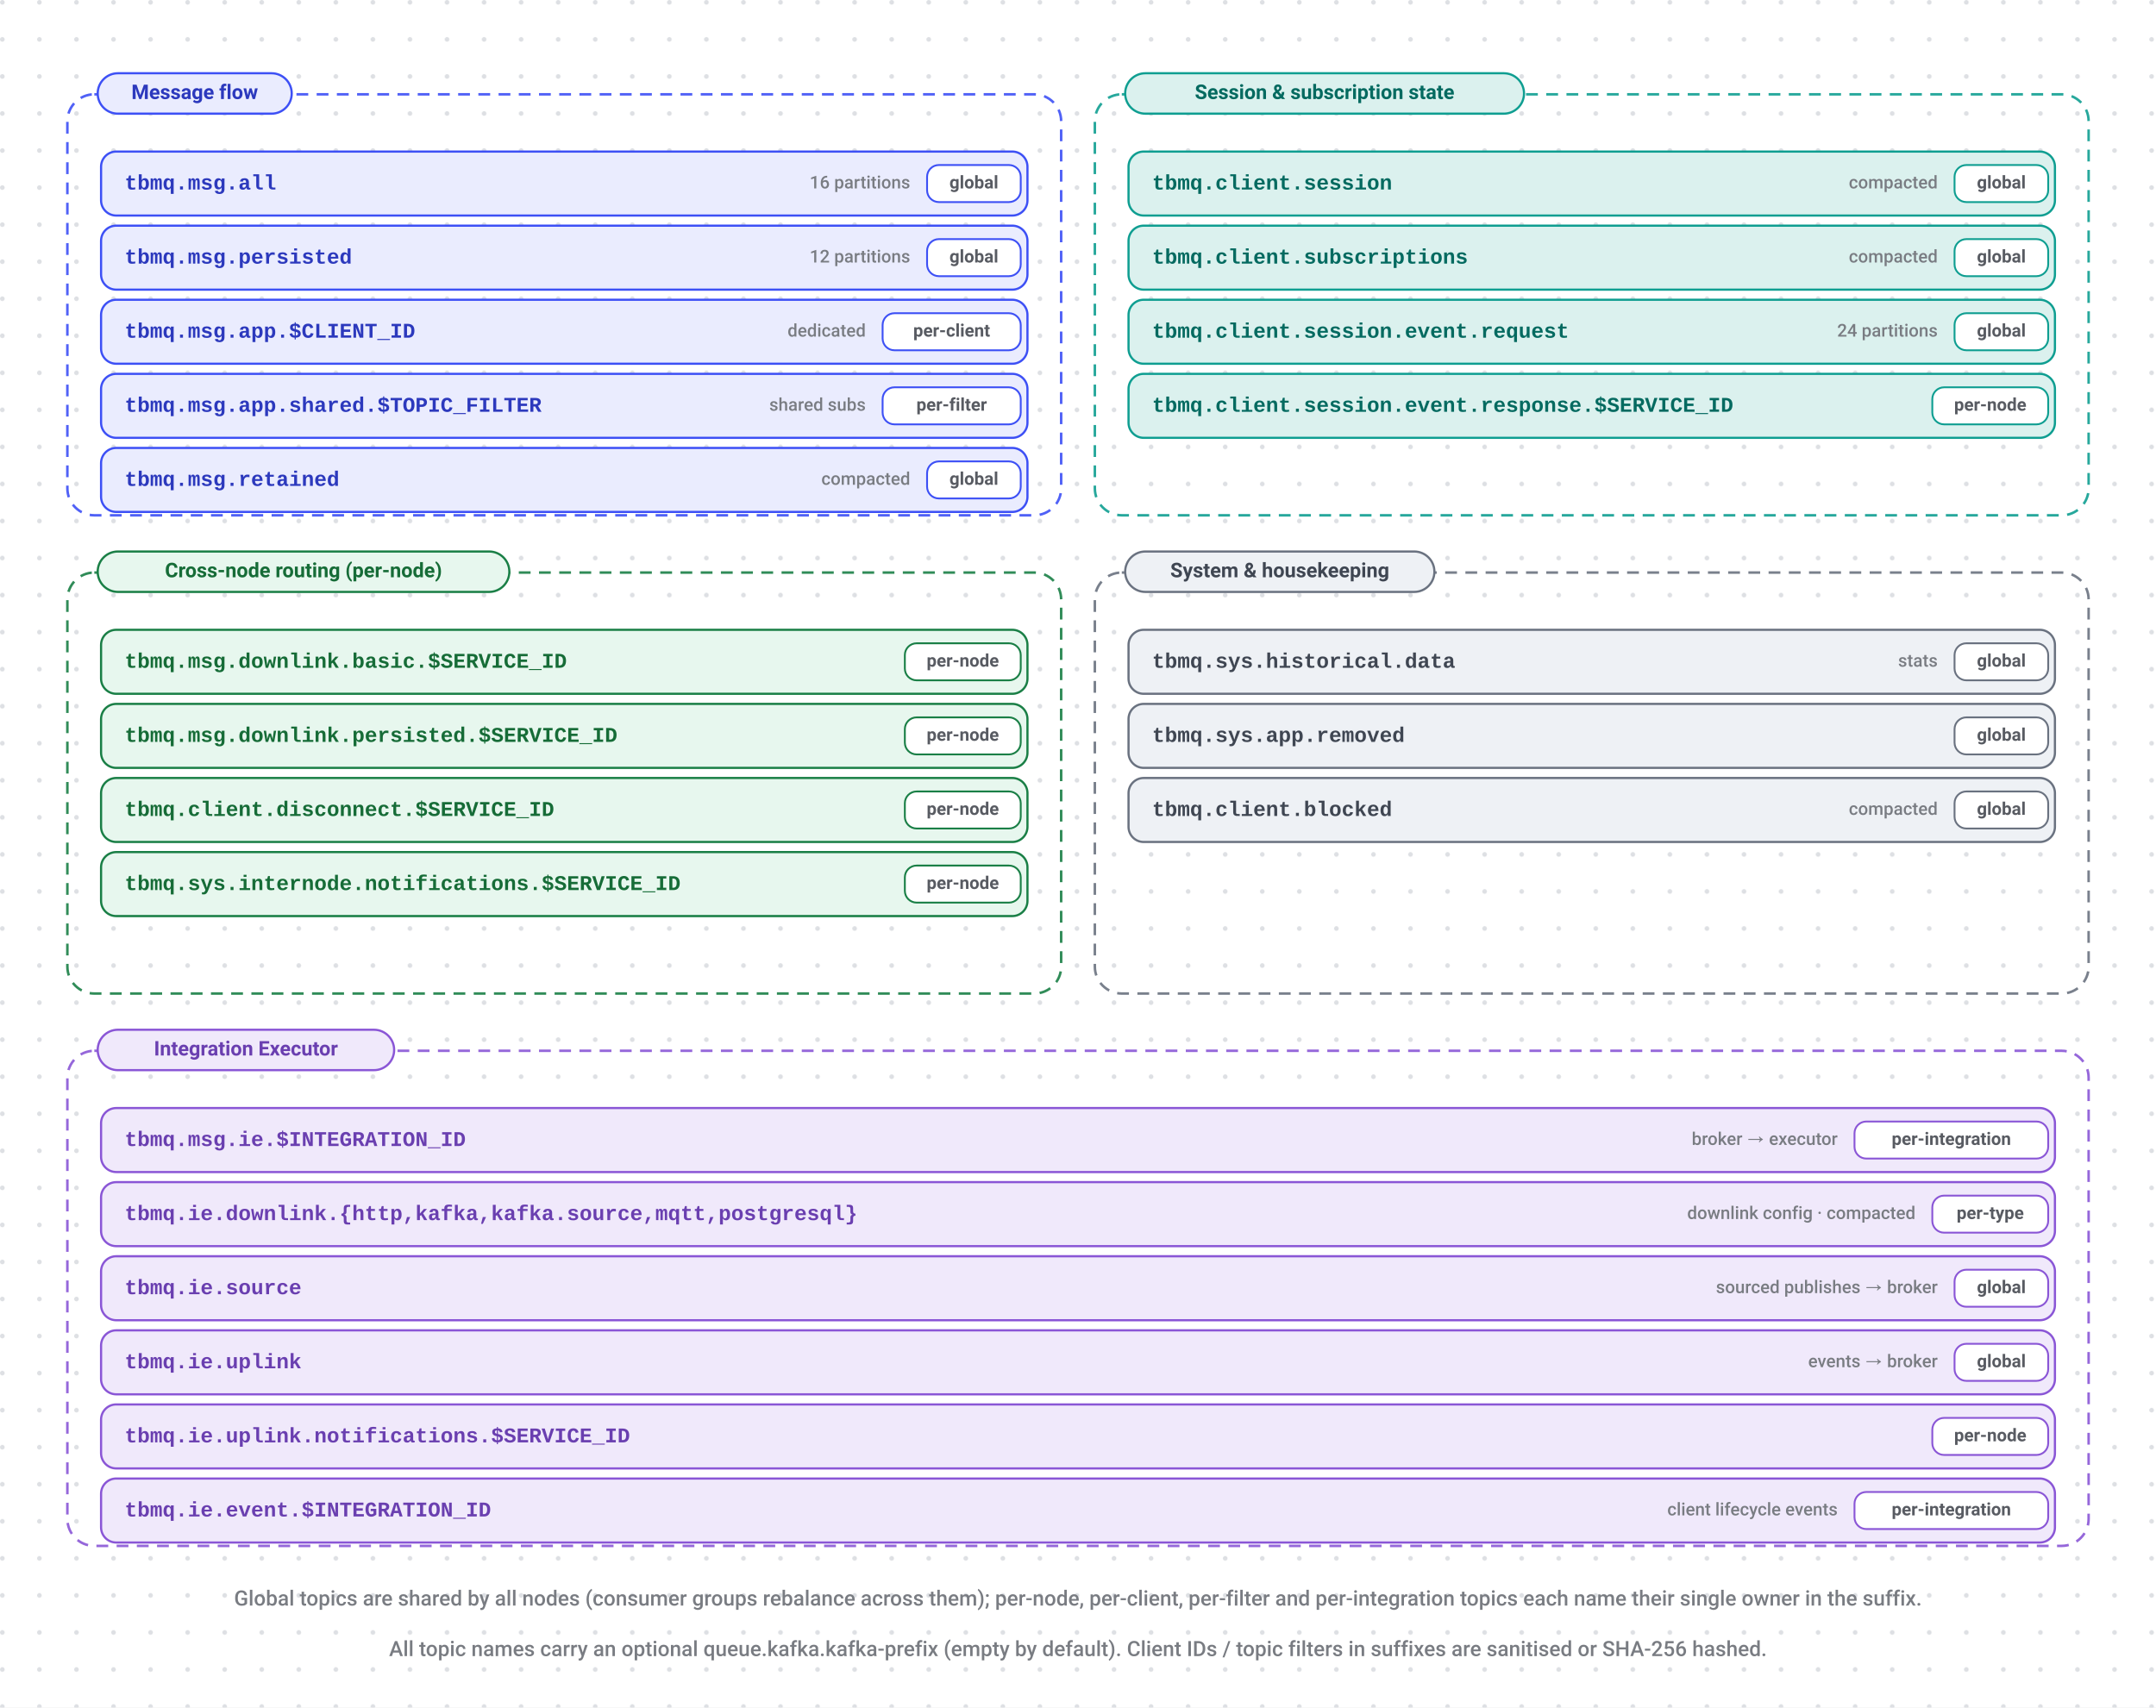
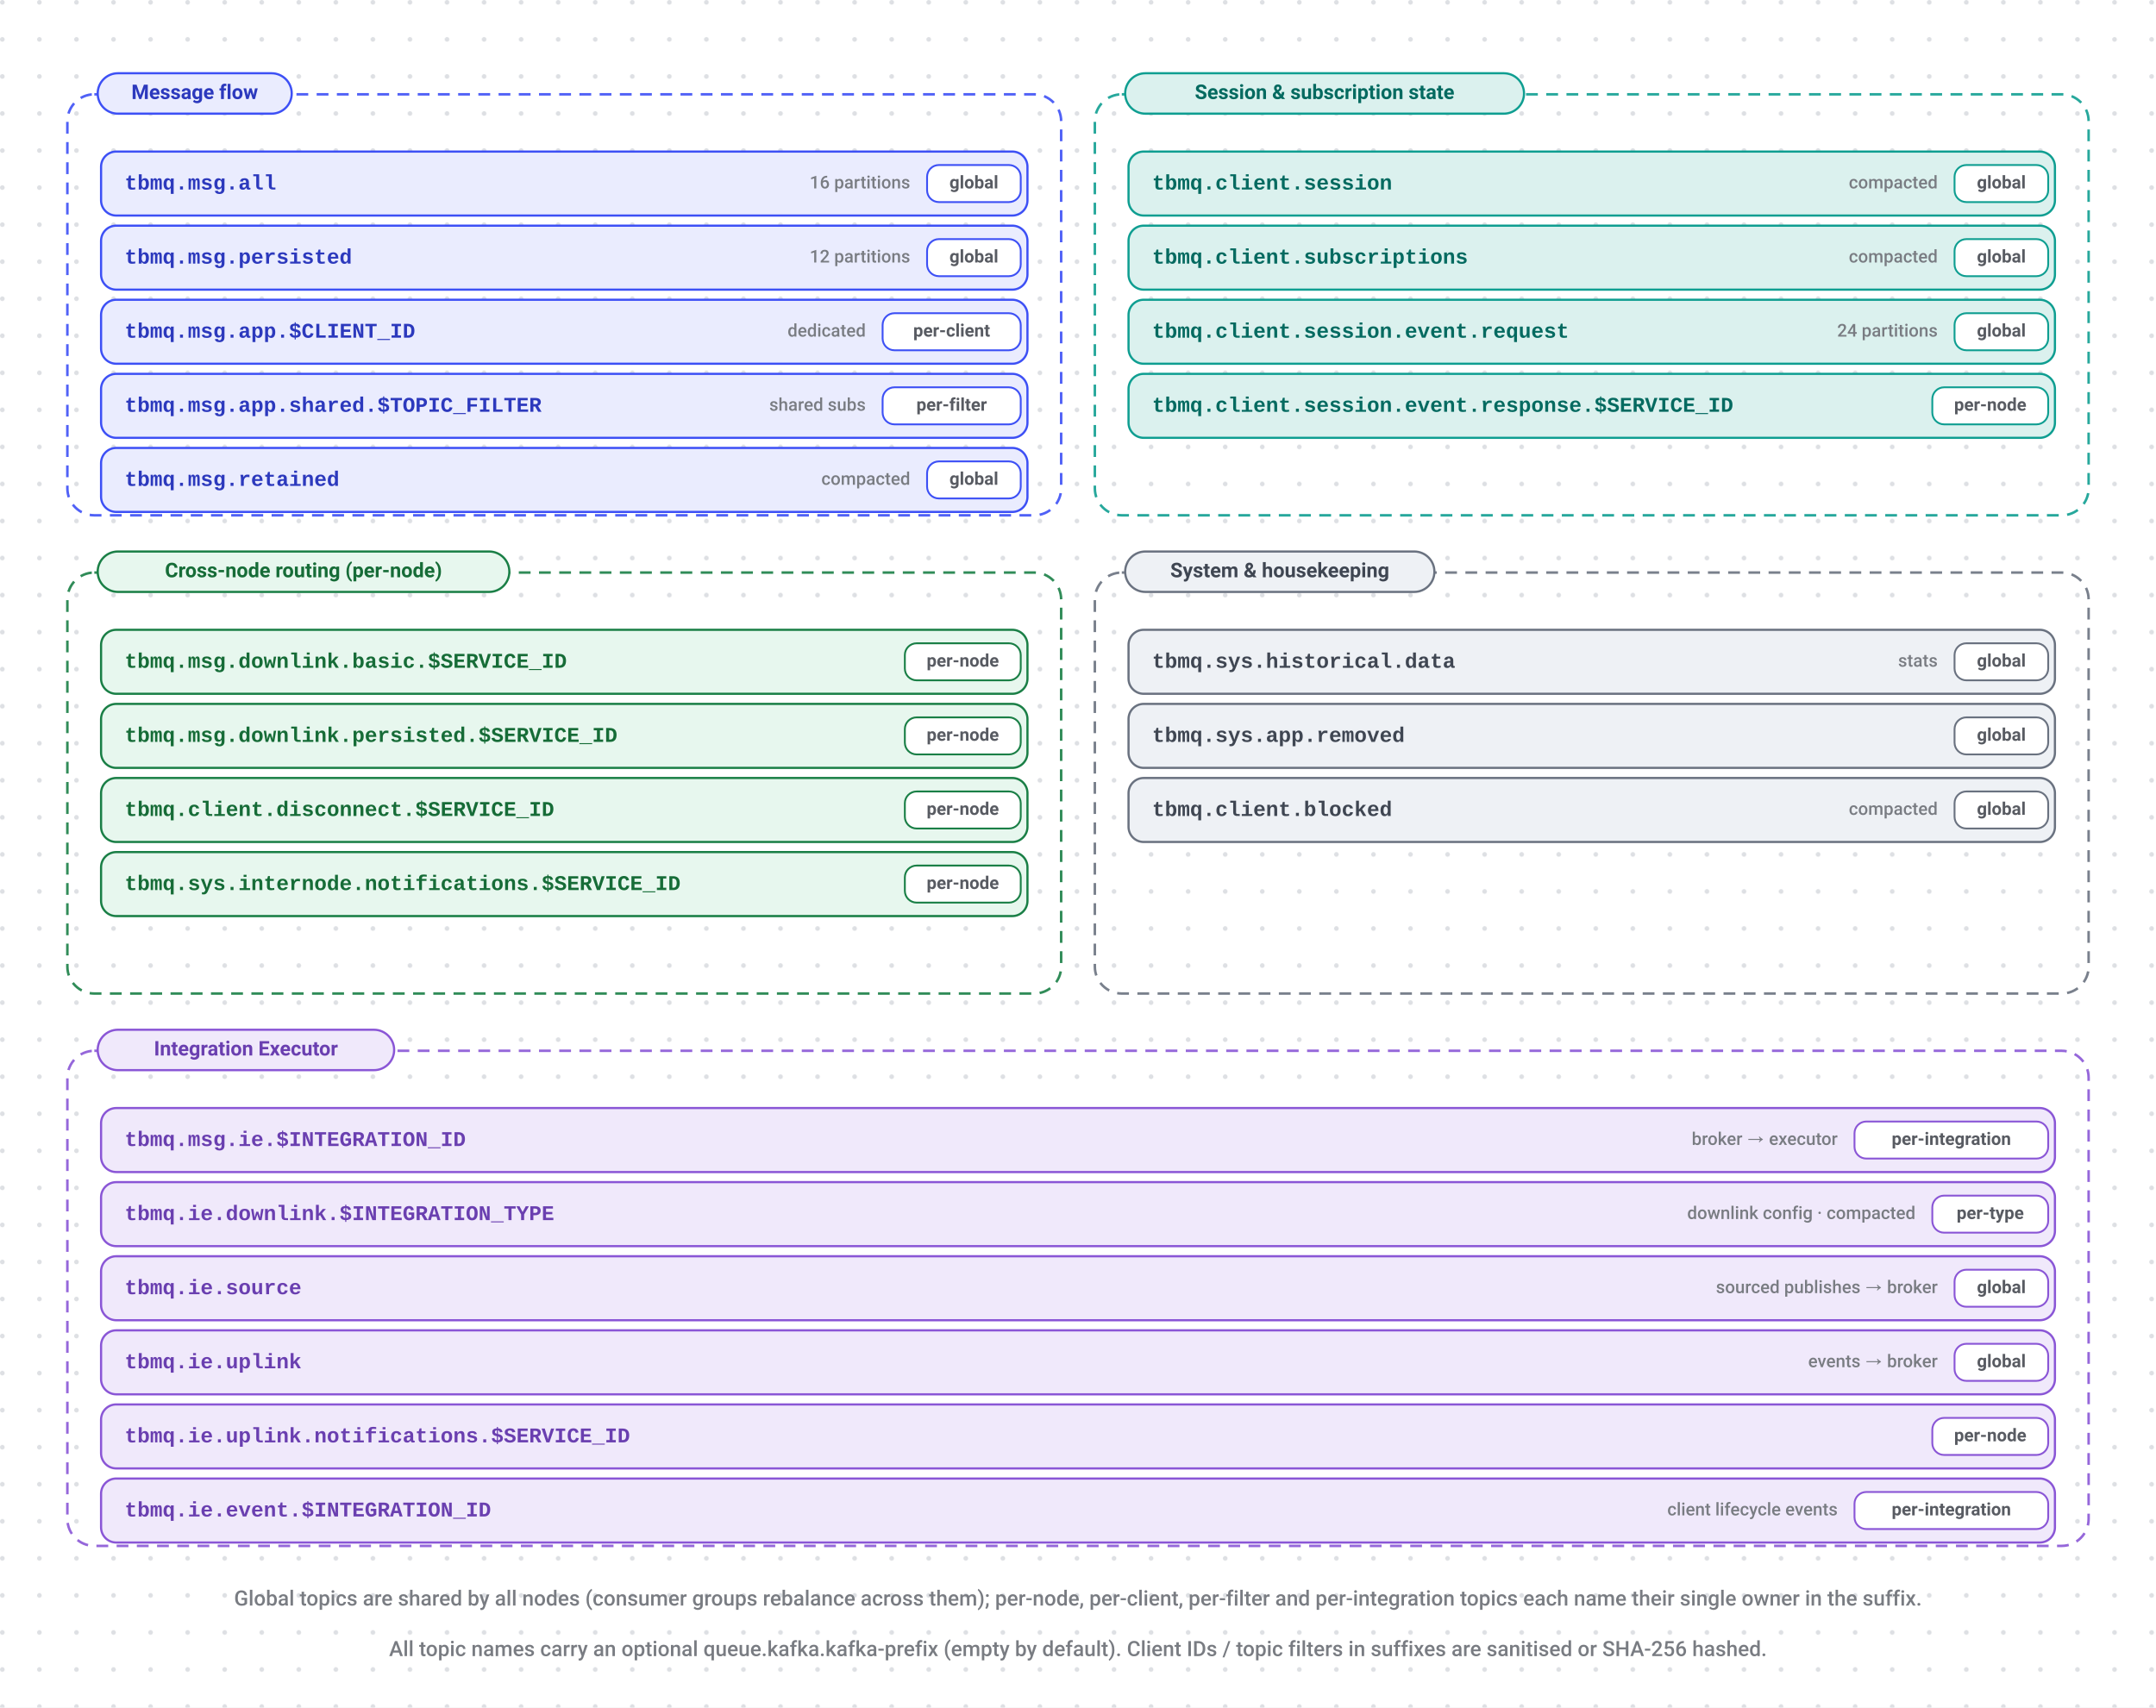
<svg xmlns="http://www.w3.org/2000/svg" viewBox="0 0 1280 1014" width="1280" height="1014" font-family="system-ui, -apple-system, 'Segoe UI', Roboto, Helvetica, Arial, sans-serif">
  <defs>
    <pattern id="dots" width="22" height="22" patternUnits="userSpaceOnUse">
      <circle cx="1.4" cy="1.4" r="1.4" fill="#c3c7cd" opacity="0.55" />
    </pattern>
  </defs>
  <rect x="0" y="0" width="1280" height="1014" fill="#ffffff" />
  <rect x="0" y="0" width="1280" height="1014" fill="url(#dots)" />
  <rect x="40" y="56" width="590" height="250" rx="16" fill="none" stroke="#3d50f5" stroke-width="1.5" stroke-dasharray="7 5" opacity="0.9" />
  <rect x="58" y="43.5" width="115.2" height="24" rx="12" fill="#eaecfe" stroke="#3d50f5" stroke-width="1.3" />
  <text x="115.6" y="55.5" font-family="system-ui, -apple-system, 'Segoe UI', Roboto, Helvetica, Arial, sans-serif" font-size="12" font-weight="700" fill="#2c39bd" text-anchor="middle" opacity="1" dominant-baseline="middle">Message flow</text>
  <rect x="60" y="90" width="550" height="38" rx="9" fill="#eaecfe" stroke="#3d50f5" stroke-width="1.3" />
  <text x="74" y="109" font-family="ui-monospace, SFMono-Regular, Menlo, Consolas, 'Liberation Mono', 'Courier New', monospace" font-size="12.5" font-weight="600" fill="#2c39bd" text-anchor="start" opacity="1" dominant-baseline="middle">tbmq.msg.all</text>
  <rect x="550.4" y="98" width="55.6" height="22" rx="7" fill="#ffffff" stroke="#3d50f5" stroke-width="1.1" />
  <text x="578.2" y="109" font-family="system-ui, -apple-system, 'Segoe UI', Roboto, Helvetica, Arial, sans-serif" font-size="10.5" font-weight="600" fill="#585b62" text-anchor="middle" opacity="1" dominant-baseline="middle">global</text>
  <text x="540.4" y="109" font-family="system-ui, -apple-system, 'Segoe UI', Roboto, Helvetica, Arial, sans-serif" font-size="10.5" font-weight="500" fill="#797c82" text-anchor="end" opacity="1" dominant-baseline="middle">16 partitions</text>
  <rect x="60" y="134" width="550" height="38" rx="9" fill="#eaecfe" stroke="#3d50f5" stroke-width="1.3" />
  <text x="74" y="153" font-family="ui-monospace, SFMono-Regular, Menlo, Consolas, 'Liberation Mono', 'Courier New', monospace" font-size="12.5" font-weight="600" fill="#2c39bd" text-anchor="start" opacity="1" dominant-baseline="middle">tbmq.msg.persisted</text>
  <rect x="550.4" y="142" width="55.6" height="22" rx="7" fill="#ffffff" stroke="#3d50f5" stroke-width="1.1" />
  <text x="578.2" y="153" font-family="system-ui, -apple-system, 'Segoe UI', Roboto, Helvetica, Arial, sans-serif" font-size="10.5" font-weight="600" fill="#585b62" text-anchor="middle" opacity="1" dominant-baseline="middle">global</text>
  <text x="540.4" y="153" font-family="system-ui, -apple-system, 'Segoe UI', Roboto, Helvetica, Arial, sans-serif" font-size="10.5" font-weight="500" fill="#797c82" text-anchor="end" opacity="1" dominant-baseline="middle">12 partitions</text>
  <rect x="60" y="178" width="550" height="38" rx="9" fill="#eaecfe" stroke="#3d50f5" stroke-width="1.3" />
  <text x="74" y="197" font-family="ui-monospace, SFMono-Regular, Menlo, Consolas, 'Liberation Mono', 'Courier New', monospace" font-size="12.5" font-weight="600" fill="#2c39bd" text-anchor="start" opacity="1" dominant-baseline="middle">tbmq.msg.app.$CLIENT_ID</text>
  <rect x="524" y="186" width="82" height="22" rx="7" fill="#ffffff" stroke="#3d50f5" stroke-width="1.1" />
  <text x="565" y="197" font-family="system-ui, -apple-system, 'Segoe UI', Roboto, Helvetica, Arial, sans-serif" font-size="10.5" font-weight="600" fill="#585b62" text-anchor="middle" opacity="1" dominant-baseline="middle">per-client</text>
  <text x="514" y="197" font-family="system-ui, -apple-system, 'Segoe UI', Roboto, Helvetica, Arial, sans-serif" font-size="10.5" font-weight="500" fill="#797c82" text-anchor="end" opacity="1" dominant-baseline="middle">dedicated</text>
  <rect x="60" y="222" width="550" height="38" rx="9" fill="#eaecfe" stroke="#3d50f5" stroke-width="1.3" />
  <text x="74" y="241" font-family="ui-monospace, SFMono-Regular, Menlo, Consolas, 'Liberation Mono', 'Courier New', monospace" font-size="12.5" font-weight="600" fill="#2c39bd" text-anchor="start" opacity="1" dominant-baseline="middle">tbmq.msg.app.shared.$TOPIC_FILTER</text>
  <rect x="524" y="230" width="82" height="22" rx="7" fill="#ffffff" stroke="#3d50f5" stroke-width="1.1" />
  <text x="565" y="241" font-family="system-ui, -apple-system, 'Segoe UI', Roboto, Helvetica, Arial, sans-serif" font-size="10.5" font-weight="600" fill="#585b62" text-anchor="middle" opacity="1" dominant-baseline="middle">per-filter</text>
  <text x="514" y="241" font-family="system-ui, -apple-system, 'Segoe UI', Roboto, Helvetica, Arial, sans-serif" font-size="10.5" font-weight="500" fill="#797c82" text-anchor="end" opacity="1" dominant-baseline="middle">shared subs</text>
  <rect x="60" y="266" width="550" height="38" rx="9" fill="#eaecfe" stroke="#3d50f5" stroke-width="1.3" />
  <text x="74" y="285" font-family="ui-monospace, SFMono-Regular, Menlo, Consolas, 'Liberation Mono', 'Courier New', monospace" font-size="12.5" font-weight="600" fill="#2c39bd" text-anchor="start" opacity="1" dominant-baseline="middle">tbmq.msg.retained</text>
  <rect x="550.4" y="274" width="55.6" height="22" rx="7" fill="#ffffff" stroke="#3d50f5" stroke-width="1.1" />
  <text x="578.2" y="285" font-family="system-ui, -apple-system, 'Segoe UI', Roboto, Helvetica, Arial, sans-serif" font-size="10.5" font-weight="600" fill="#585b62" text-anchor="middle" opacity="1" dominant-baseline="middle">global</text>
  <text x="540.4" y="285" font-family="system-ui, -apple-system, 'Segoe UI', Roboto, Helvetica, Arial, sans-serif" font-size="10.5" font-weight="500" fill="#797c82" text-anchor="end" opacity="1" dominant-baseline="middle">compacted</text>
  <rect x="650" y="56" width="590" height="250" rx="16" fill="none" stroke="#0f9e91" stroke-width="1.5" stroke-dasharray="7 5" opacity="0.9" />
  <rect x="668" y="43.5" width="236.8" height="24" rx="12" fill="#dbf1ee" stroke="#0f9e91" stroke-width="1.3" />
  <text x="786.4" y="55.5" font-family="system-ui, -apple-system, 'Segoe UI', Roboto, Helvetica, Arial, sans-serif" font-size="12" font-weight="700" fill="#046a60" text-anchor="middle" opacity="1" dominant-baseline="middle">Session &amp; subscription state</text>
  <rect x="670" y="90" width="550" height="38" rx="9" fill="#dbf1ee" stroke="#0f9e91" stroke-width="1.3" />
  <text x="684" y="109" font-family="ui-monospace, SFMono-Regular, Menlo, Consolas, 'Liberation Mono', 'Courier New', monospace" font-size="12.5" font-weight="600" fill="#046a60" text-anchor="start" opacity="1" dominant-baseline="middle">tbmq.client.session</text>
  <rect x="1160.4" y="98" width="55.6" height="22" rx="7" fill="#ffffff" stroke="#0f9e91" stroke-width="1.1" />
  <text x="1188.2" y="109" font-family="system-ui, -apple-system, 'Segoe UI', Roboto, Helvetica, Arial, sans-serif" font-size="10.5" font-weight="600" fill="#585b62" text-anchor="middle" opacity="1" dominant-baseline="middle">global</text>
  <text x="1150.4" y="109" font-family="system-ui, -apple-system, 'Segoe UI', Roboto, Helvetica, Arial, sans-serif" font-size="10.5" font-weight="500" fill="#797c82" text-anchor="end" opacity="1" dominant-baseline="middle">compacted</text>
  <rect x="670" y="134" width="550" height="38" rx="9" fill="#dbf1ee" stroke="#0f9e91" stroke-width="1.3" />
  <text x="684" y="153" font-family="ui-monospace, SFMono-Regular, Menlo, Consolas, 'Liberation Mono', 'Courier New', monospace" font-size="12.5" font-weight="600" fill="#046a60" text-anchor="start" opacity="1" dominant-baseline="middle">tbmq.client.subscriptions</text>
  <rect x="1160.4" y="142" width="55.6" height="22" rx="7" fill="#ffffff" stroke="#0f9e91" stroke-width="1.1" />
  <text x="1188.2" y="153" font-family="system-ui, -apple-system, 'Segoe UI', Roboto, Helvetica, Arial, sans-serif" font-size="10.5" font-weight="600" fill="#585b62" text-anchor="middle" opacity="1" dominant-baseline="middle">global</text>
  <text x="1150.4" y="153" font-family="system-ui, -apple-system, 'Segoe UI', Roboto, Helvetica, Arial, sans-serif" font-size="10.5" font-weight="500" fill="#797c82" text-anchor="end" opacity="1" dominant-baseline="middle">compacted</text>
  <rect x="670" y="178" width="550" height="38" rx="9" fill="#dbf1ee" stroke="#0f9e91" stroke-width="1.3" />
  <text x="684" y="197" font-family="ui-monospace, SFMono-Regular, Menlo, Consolas, 'Liberation Mono', 'Courier New', monospace" font-size="12.5" font-weight="600" fill="#046a60" text-anchor="start" opacity="1" dominant-baseline="middle">tbmq.client.session.event.request</text>
  <rect x="1160.4" y="186" width="55.6" height="22" rx="7" fill="#ffffff" stroke="#0f9e91" stroke-width="1.1" />
  <text x="1188.2" y="197" font-family="system-ui, -apple-system, 'Segoe UI', Roboto, Helvetica, Arial, sans-serif" font-size="10.5" font-weight="600" fill="#585b62" text-anchor="middle" opacity="1" dominant-baseline="middle">global</text>
  <text x="1150.4" y="197" font-family="system-ui, -apple-system, 'Segoe UI', Roboto, Helvetica, Arial, sans-serif" font-size="10.5" font-weight="500" fill="#797c82" text-anchor="end" opacity="1" dominant-baseline="middle">24 partitions</text>
  <rect x="670" y="222" width="550" height="38" rx="9" fill="#dbf1ee" stroke="#0f9e91" stroke-width="1.3" />
  <text x="684" y="241" font-family="ui-monospace, SFMono-Regular, Menlo, Consolas, 'Liberation Mono', 'Courier New', monospace" font-size="12.5" font-weight="600" fill="#046a60" text-anchor="start" opacity="1" dominant-baseline="middle">tbmq.client.session.event.response.$SERVICE_ID</text>
  <rect x="1147.2" y="230" width="68.8" height="22" rx="7" fill="#ffffff" stroke="#0f9e91" stroke-width="1.1" />
  <text x="1181.6" y="241" font-family="system-ui, -apple-system, 'Segoe UI', Roboto, Helvetica, Arial, sans-serif" font-size="10.5" font-weight="600" fill="#585b62" text-anchor="middle" opacity="1" dominant-baseline="middle">per-node</text>
  <rect x="40" y="340" width="590" height="250" rx="16" fill="none" stroke="#1a7f46" stroke-width="1.5" stroke-dasharray="7 5" opacity="0.9" />
  <rect x="58" y="327.5" width="244.4" height="24" rx="12" fill="#e7f7ee" stroke="#1a7f46" stroke-width="1.3" />
  <text x="180.2" y="339.5" font-family="system-ui, -apple-system, 'Segoe UI', Roboto, Helvetica, Arial, sans-serif" font-size="12" font-weight="700" fill="#166c37" text-anchor="middle" opacity="1" dominant-baseline="middle">Cross-node routing (per-node)</text>
  <rect x="60" y="374" width="550" height="38" rx="9" fill="#e7f7ee" stroke="#1a7f46" stroke-width="1.3" />
  <text x="74" y="393" font-family="ui-monospace, SFMono-Regular, Menlo, Consolas, 'Liberation Mono', 'Courier New', monospace" font-size="12.5" font-weight="600" fill="#166c37" text-anchor="start" opacity="1" dominant-baseline="middle">tbmq.msg.downlink.basic.$SERVICE_ID</text>
  <rect x="537.2" y="382" width="68.8" height="22" rx="7" fill="#ffffff" stroke="#1a7f46" stroke-width="1.1" />
  <text x="571.6" y="393" font-family="system-ui, -apple-system, 'Segoe UI', Roboto, Helvetica, Arial, sans-serif" font-size="10.5" font-weight="600" fill="#585b62" text-anchor="middle" opacity="1" dominant-baseline="middle">per-node</text>
  <rect x="60" y="418" width="550" height="38" rx="9" fill="#e7f7ee" stroke="#1a7f46" stroke-width="1.3" />
  <text x="74" y="437" font-family="ui-monospace, SFMono-Regular, Menlo, Consolas, 'Liberation Mono', 'Courier New', monospace" font-size="12.5" font-weight="600" fill="#166c37" text-anchor="start" opacity="1" dominant-baseline="middle">tbmq.msg.downlink.persisted.$SERVICE_ID</text>
  <rect x="537.2" y="426" width="68.8" height="22" rx="7" fill="#ffffff" stroke="#1a7f46" stroke-width="1.1" />
  <text x="571.6" y="437" font-family="system-ui, -apple-system, 'Segoe UI', Roboto, Helvetica, Arial, sans-serif" font-size="10.5" font-weight="600" fill="#585b62" text-anchor="middle" opacity="1" dominant-baseline="middle">per-node</text>
  <rect x="60" y="462" width="550" height="38" rx="9" fill="#e7f7ee" stroke="#1a7f46" stroke-width="1.3" />
  <text x="74" y="481" font-family="ui-monospace, SFMono-Regular, Menlo, Consolas, 'Liberation Mono', 'Courier New', monospace" font-size="12.5" font-weight="600" fill="#166c37" text-anchor="start" opacity="1" dominant-baseline="middle">tbmq.client.disconnect.$SERVICE_ID</text>
  <rect x="537.2" y="470" width="68.8" height="22" rx="7" fill="#ffffff" stroke="#1a7f46" stroke-width="1.1" />
  <text x="571.6" y="481" font-family="system-ui, -apple-system, 'Segoe UI', Roboto, Helvetica, Arial, sans-serif" font-size="10.5" font-weight="600" fill="#585b62" text-anchor="middle" opacity="1" dominant-baseline="middle">per-node</text>
  <rect x="60" y="506" width="550" height="38" rx="9" fill="#e7f7ee" stroke="#1a7f46" stroke-width="1.3" />
  <text x="74" y="525" font-family="ui-monospace, SFMono-Regular, Menlo, Consolas, 'Liberation Mono', 'Courier New', monospace" font-size="12.5" font-weight="600" fill="#166c37" text-anchor="start" opacity="1" dominant-baseline="middle">tbmq.sys.internode.notifications.$SERVICE_ID</text>
  <rect x="537.2" y="514" width="68.8" height="22" rx="7" fill="#ffffff" stroke="#1a7f46" stroke-width="1.1" />
  <text x="571.6" y="525" font-family="system-ui, -apple-system, 'Segoe UI', Roboto, Helvetica, Arial, sans-serif" font-size="10.5" font-weight="600" fill="#585b62" text-anchor="middle" opacity="1" dominant-baseline="middle">per-node</text>
  <rect x="650" y="340" width="590" height="250" rx="16" fill="none" stroke="#6a7280" stroke-width="1.5" stroke-dasharray="7 5" opacity="0.9" />
  <rect x="668" y="327.5" width="183.6" height="24" rx="12" fill="#eef1f5" stroke="#6a7280" stroke-width="1.3" />
  <text x="759.8" y="339.5" font-family="system-ui, -apple-system, 'Segoe UI', Roboto, Helvetica, Arial, sans-serif" font-size="12" font-weight="700" fill="#3f4652" text-anchor="middle" opacity="1" dominant-baseline="middle">System &amp; housekeeping</text>
  <rect x="670" y="374" width="550" height="38" rx="9" fill="#eef1f5" stroke="#6a7280" stroke-width="1.3" />
  <text x="684" y="393" font-family="ui-monospace, SFMono-Regular, Menlo, Consolas, 'Liberation Mono', 'Courier New', monospace" font-size="12.5" font-weight="600" fill="#3f4652" text-anchor="start" opacity="1" dominant-baseline="middle">tbmq.sys.historical.data</text>
  <rect x="1160.4" y="382" width="55.6" height="22" rx="7" fill="#ffffff" stroke="#6a7280" stroke-width="1.1" />
  <text x="1188.2" y="393" font-family="system-ui, -apple-system, 'Segoe UI', Roboto, Helvetica, Arial, sans-serif" font-size="10.5" font-weight="600" fill="#585b62" text-anchor="middle" opacity="1" dominant-baseline="middle">global</text>
  <text x="1150.4" y="393" font-family="system-ui, -apple-system, 'Segoe UI', Roboto, Helvetica, Arial, sans-serif" font-size="10.5" font-weight="500" fill="#797c82" text-anchor="end" opacity="1" dominant-baseline="middle">stats</text>
  <rect x="670" y="418" width="550" height="38" rx="9" fill="#eef1f5" stroke="#6a7280" stroke-width="1.3" />
  <text x="684" y="437" font-family="ui-monospace, SFMono-Regular, Menlo, Consolas, 'Liberation Mono', 'Courier New', monospace" font-size="12.5" font-weight="600" fill="#3f4652" text-anchor="start" opacity="1" dominant-baseline="middle">tbmq.sys.app.removed</text>
  <rect x="1160.4" y="426" width="55.6" height="22" rx="7" fill="#ffffff" stroke="#6a7280" stroke-width="1.1" />
  <text x="1188.2" y="437" font-family="system-ui, -apple-system, 'Segoe UI', Roboto, Helvetica, Arial, sans-serif" font-size="10.5" font-weight="600" fill="#585b62" text-anchor="middle" opacity="1" dominant-baseline="middle">global</text>
  <rect x="670" y="462" width="550" height="38" rx="9" fill="#eef1f5" stroke="#6a7280" stroke-width="1.3" />
  <text x="684" y="481" font-family="ui-monospace, SFMono-Regular, Menlo, Consolas, 'Liberation Mono', 'Courier New', monospace" font-size="12.5" font-weight="600" fill="#3f4652" text-anchor="start" opacity="1" dominant-baseline="middle">tbmq.client.blocked</text>
  <rect x="1160.4" y="470" width="55.6" height="22" rx="7" fill="#ffffff" stroke="#6a7280" stroke-width="1.1" />
  <text x="1188.2" y="481" font-family="system-ui, -apple-system, 'Segoe UI', Roboto, Helvetica, Arial, sans-serif" font-size="10.5" font-weight="600" fill="#585b62" text-anchor="middle" opacity="1" dominant-baseline="middle">global</text>
  <text x="1150.4" y="481" font-family="system-ui, -apple-system, 'Segoe UI', Roboto, Helvetica, Arial, sans-serif" font-size="10.5" font-weight="500" fill="#797c82" text-anchor="end" opacity="1" dominant-baseline="middle">compacted</text>
  <rect x="40" y="624" width="1200" height="294" rx="16" fill="none" stroke="#8a56d6" stroke-width="1.5" stroke-dasharray="7 5" opacity="0.9" />
  <rect x="58" y="611.5" width="176" height="24" rx="12" fill="#f0e9fb" stroke="#8a56d6" stroke-width="1.3" />
  <text x="146" y="623.5" font-family="system-ui, -apple-system, 'Segoe UI', Roboto, Helvetica, Arial, sans-serif" font-size="12" font-weight="700" fill="#6a3fb0" text-anchor="middle" opacity="1" dominant-baseline="middle">Integration Executor</text>
  <rect x="60" y="658" width="1160" height="38" rx="9" fill="#f0e9fb" stroke="#8a56d6" stroke-width="1.3" />
  <text x="74" y="677" font-family="ui-monospace, SFMono-Regular, Menlo, Consolas, 'Liberation Mono', 'Courier New', monospace" font-size="12.5" font-weight="600" fill="#6a3fb0" text-anchor="start" opacity="1" dominant-baseline="middle">tbmq.msg.ie.$INTEGRATION_ID</text>
  <rect x="1101" y="666" width="115" height="22" rx="7" fill="#ffffff" stroke="#8a56d6" stroke-width="1.1" />
  <text x="1158.5" y="677" font-family="system-ui, -apple-system, 'Segoe UI', Roboto, Helvetica, Arial, sans-serif" font-size="10.5" font-weight="600" fill="#585b62" text-anchor="middle" opacity="1" dominant-baseline="middle">per-integration</text>
  <text x="1091" y="677" font-family="system-ui, -apple-system, 'Segoe UI', Roboto, Helvetica, Arial, sans-serif" font-size="10.5" font-weight="500" fill="#797c82" text-anchor="end" opacity="1" dominant-baseline="middle">broker → executor</text>
  <rect x="60" y="702" width="1160" height="38" rx="9" fill="#f0e9fb" stroke="#8a56d6" stroke-width="1.3" />
-   <text x="74" y="721" font-family="ui-monospace, SFMono-Regular, Menlo, Consolas, 'Liberation Mono', 'Courier New', monospace" font-size="12.5" font-weight="600" fill="#6a3fb0" text-anchor="start" opacity="1" dominant-baseline="middle">tbmq.ie.downlink.{http,kafka,kafka.source,mqtt,postgresql}</text>
+   <text x="74" y="721" font-family="ui-monospace, SFMono-Regular, Menlo, Consolas, 'Liberation Mono', 'Courier New', monospace" font-size="12.5" font-weight="600" fill="#6a3fb0" text-anchor="start" opacity="1" dominant-baseline="middle">tbmq.ie.downlink.$INTEGRATION_TYPE</text>
  <rect x="1147.2" y="710" width="68.8" height="22" rx="7" fill="#ffffff" stroke="#8a56d6" stroke-width="1.1" />
  <text x="1181.6" y="721" font-family="system-ui, -apple-system, 'Segoe UI', Roboto, Helvetica, Arial, sans-serif" font-size="10.5" font-weight="600" fill="#585b62" text-anchor="middle" opacity="1" dominant-baseline="middle">per-type</text>
  <text x="1137.2" y="721" font-family="system-ui, -apple-system, 'Segoe UI', Roboto, Helvetica, Arial, sans-serif" font-size="10.5" font-weight="500" fill="#797c82" text-anchor="end" opacity="1" dominant-baseline="middle">downlink config · compacted</text>
  <rect x="60" y="746" width="1160" height="38" rx="9" fill="#f0e9fb" stroke="#8a56d6" stroke-width="1.3" />
  <text x="74" y="765" font-family="ui-monospace, SFMono-Regular, Menlo, Consolas, 'Liberation Mono', 'Courier New', monospace" font-size="12.5" font-weight="600" fill="#6a3fb0" text-anchor="start" opacity="1" dominant-baseline="middle">tbmq.ie.source</text>
  <rect x="1160.4" y="754" width="55.6" height="22" rx="7" fill="#ffffff" stroke="#8a56d6" stroke-width="1.1" />
  <text x="1188.2" y="765" font-family="system-ui, -apple-system, 'Segoe UI', Roboto, Helvetica, Arial, sans-serif" font-size="10.5" font-weight="600" fill="#585b62" text-anchor="middle" opacity="1" dominant-baseline="middle">global</text>
  <text x="1150.4" y="765" font-family="system-ui, -apple-system, 'Segoe UI', Roboto, Helvetica, Arial, sans-serif" font-size="10.5" font-weight="500" fill="#797c82" text-anchor="end" opacity="1" dominant-baseline="middle">sourced publishes → broker</text>
  <rect x="60" y="790" width="1160" height="38" rx="9" fill="#f0e9fb" stroke="#8a56d6" stroke-width="1.3" />
  <text x="74" y="809" font-family="ui-monospace, SFMono-Regular, Menlo, Consolas, 'Liberation Mono', 'Courier New', monospace" font-size="12.5" font-weight="600" fill="#6a3fb0" text-anchor="start" opacity="1" dominant-baseline="middle">tbmq.ie.uplink</text>
  <rect x="1160.4" y="798" width="55.6" height="22" rx="7" fill="#ffffff" stroke="#8a56d6" stroke-width="1.1" />
  <text x="1188.2" y="809" font-family="system-ui, -apple-system, 'Segoe UI', Roboto, Helvetica, Arial, sans-serif" font-size="10.5" font-weight="600" fill="#585b62" text-anchor="middle" opacity="1" dominant-baseline="middle">global</text>
  <text x="1150.4" y="809" font-family="system-ui, -apple-system, 'Segoe UI', Roboto, Helvetica, Arial, sans-serif" font-size="10.5" font-weight="500" fill="#797c82" text-anchor="end" opacity="1" dominant-baseline="middle">events → broker</text>
  <rect x="60" y="834" width="1160" height="38" rx="9" fill="#f0e9fb" stroke="#8a56d6" stroke-width="1.3" />
  <text x="74" y="853" font-family="ui-monospace, SFMono-Regular, Menlo, Consolas, 'Liberation Mono', 'Courier New', monospace" font-size="12.5" font-weight="600" fill="#6a3fb0" text-anchor="start" opacity="1" dominant-baseline="middle">tbmq.ie.uplink.notifications.$SERVICE_ID</text>
  <rect x="1147.2" y="842" width="68.8" height="22" rx="7" fill="#ffffff" stroke="#8a56d6" stroke-width="1.1" />
  <text x="1181.6" y="853" font-family="system-ui, -apple-system, 'Segoe UI', Roboto, Helvetica, Arial, sans-serif" font-size="10.5" font-weight="600" fill="#585b62" text-anchor="middle" opacity="1" dominant-baseline="middle">per-node</text>
  <rect x="60" y="878" width="1160" height="38" rx="9" fill="#f0e9fb" stroke="#8a56d6" stroke-width="1.3" />
  <text x="74" y="897" font-family="ui-monospace, SFMono-Regular, Menlo, Consolas, 'Liberation Mono', 'Courier New', monospace" font-size="12.5" font-weight="600" fill="#6a3fb0" text-anchor="start" opacity="1" dominant-baseline="middle">tbmq.ie.event.$INTEGRATION_ID</text>
  <rect x="1101" y="886" width="115" height="22" rx="7" fill="#ffffff" stroke="#8a56d6" stroke-width="1.1" />
  <text x="1158.5" y="897" font-family="system-ui, -apple-system, 'Segoe UI', Roboto, Helvetica, Arial, sans-serif" font-size="10.5" font-weight="600" fill="#585b62" text-anchor="middle" opacity="1" dominant-baseline="middle">per-integration</text>
  <text x="1091" y="897" font-family="system-ui, -apple-system, 'Segoe UI', Roboto, Helvetica, Arial, sans-serif" font-size="10.5" font-weight="500" fill="#797c82" text-anchor="end" opacity="1" dominant-baseline="middle">client lifecycle events</text>
  <text x="640" y="950" font-family="system-ui, -apple-system, 'Segoe UI', Roboto, Helvetica, Arial, sans-serif" font-size="12.5" font-weight="500" fill="#797c82" text-anchor="middle" opacity="1" dominant-baseline="middle">Global topics are shared by all nodes (consumer groups rebalance across them); per-node, per-client, per-filter and per-integration topics each name their single owner in the suffix.</text>
  <text x="640" y="980" font-family="system-ui, -apple-system, 'Segoe UI', Roboto, Helvetica, Arial, sans-serif" font-size="12.5" font-weight="500" fill="#797c82" text-anchor="middle" opacity="1" dominant-baseline="middle">All topic names carry an optional queue.kafka.kafka-prefix (empty by default). Client IDs / topic filters in suffixes are sanitised or SHA-256 hashed.</text>
</svg>
